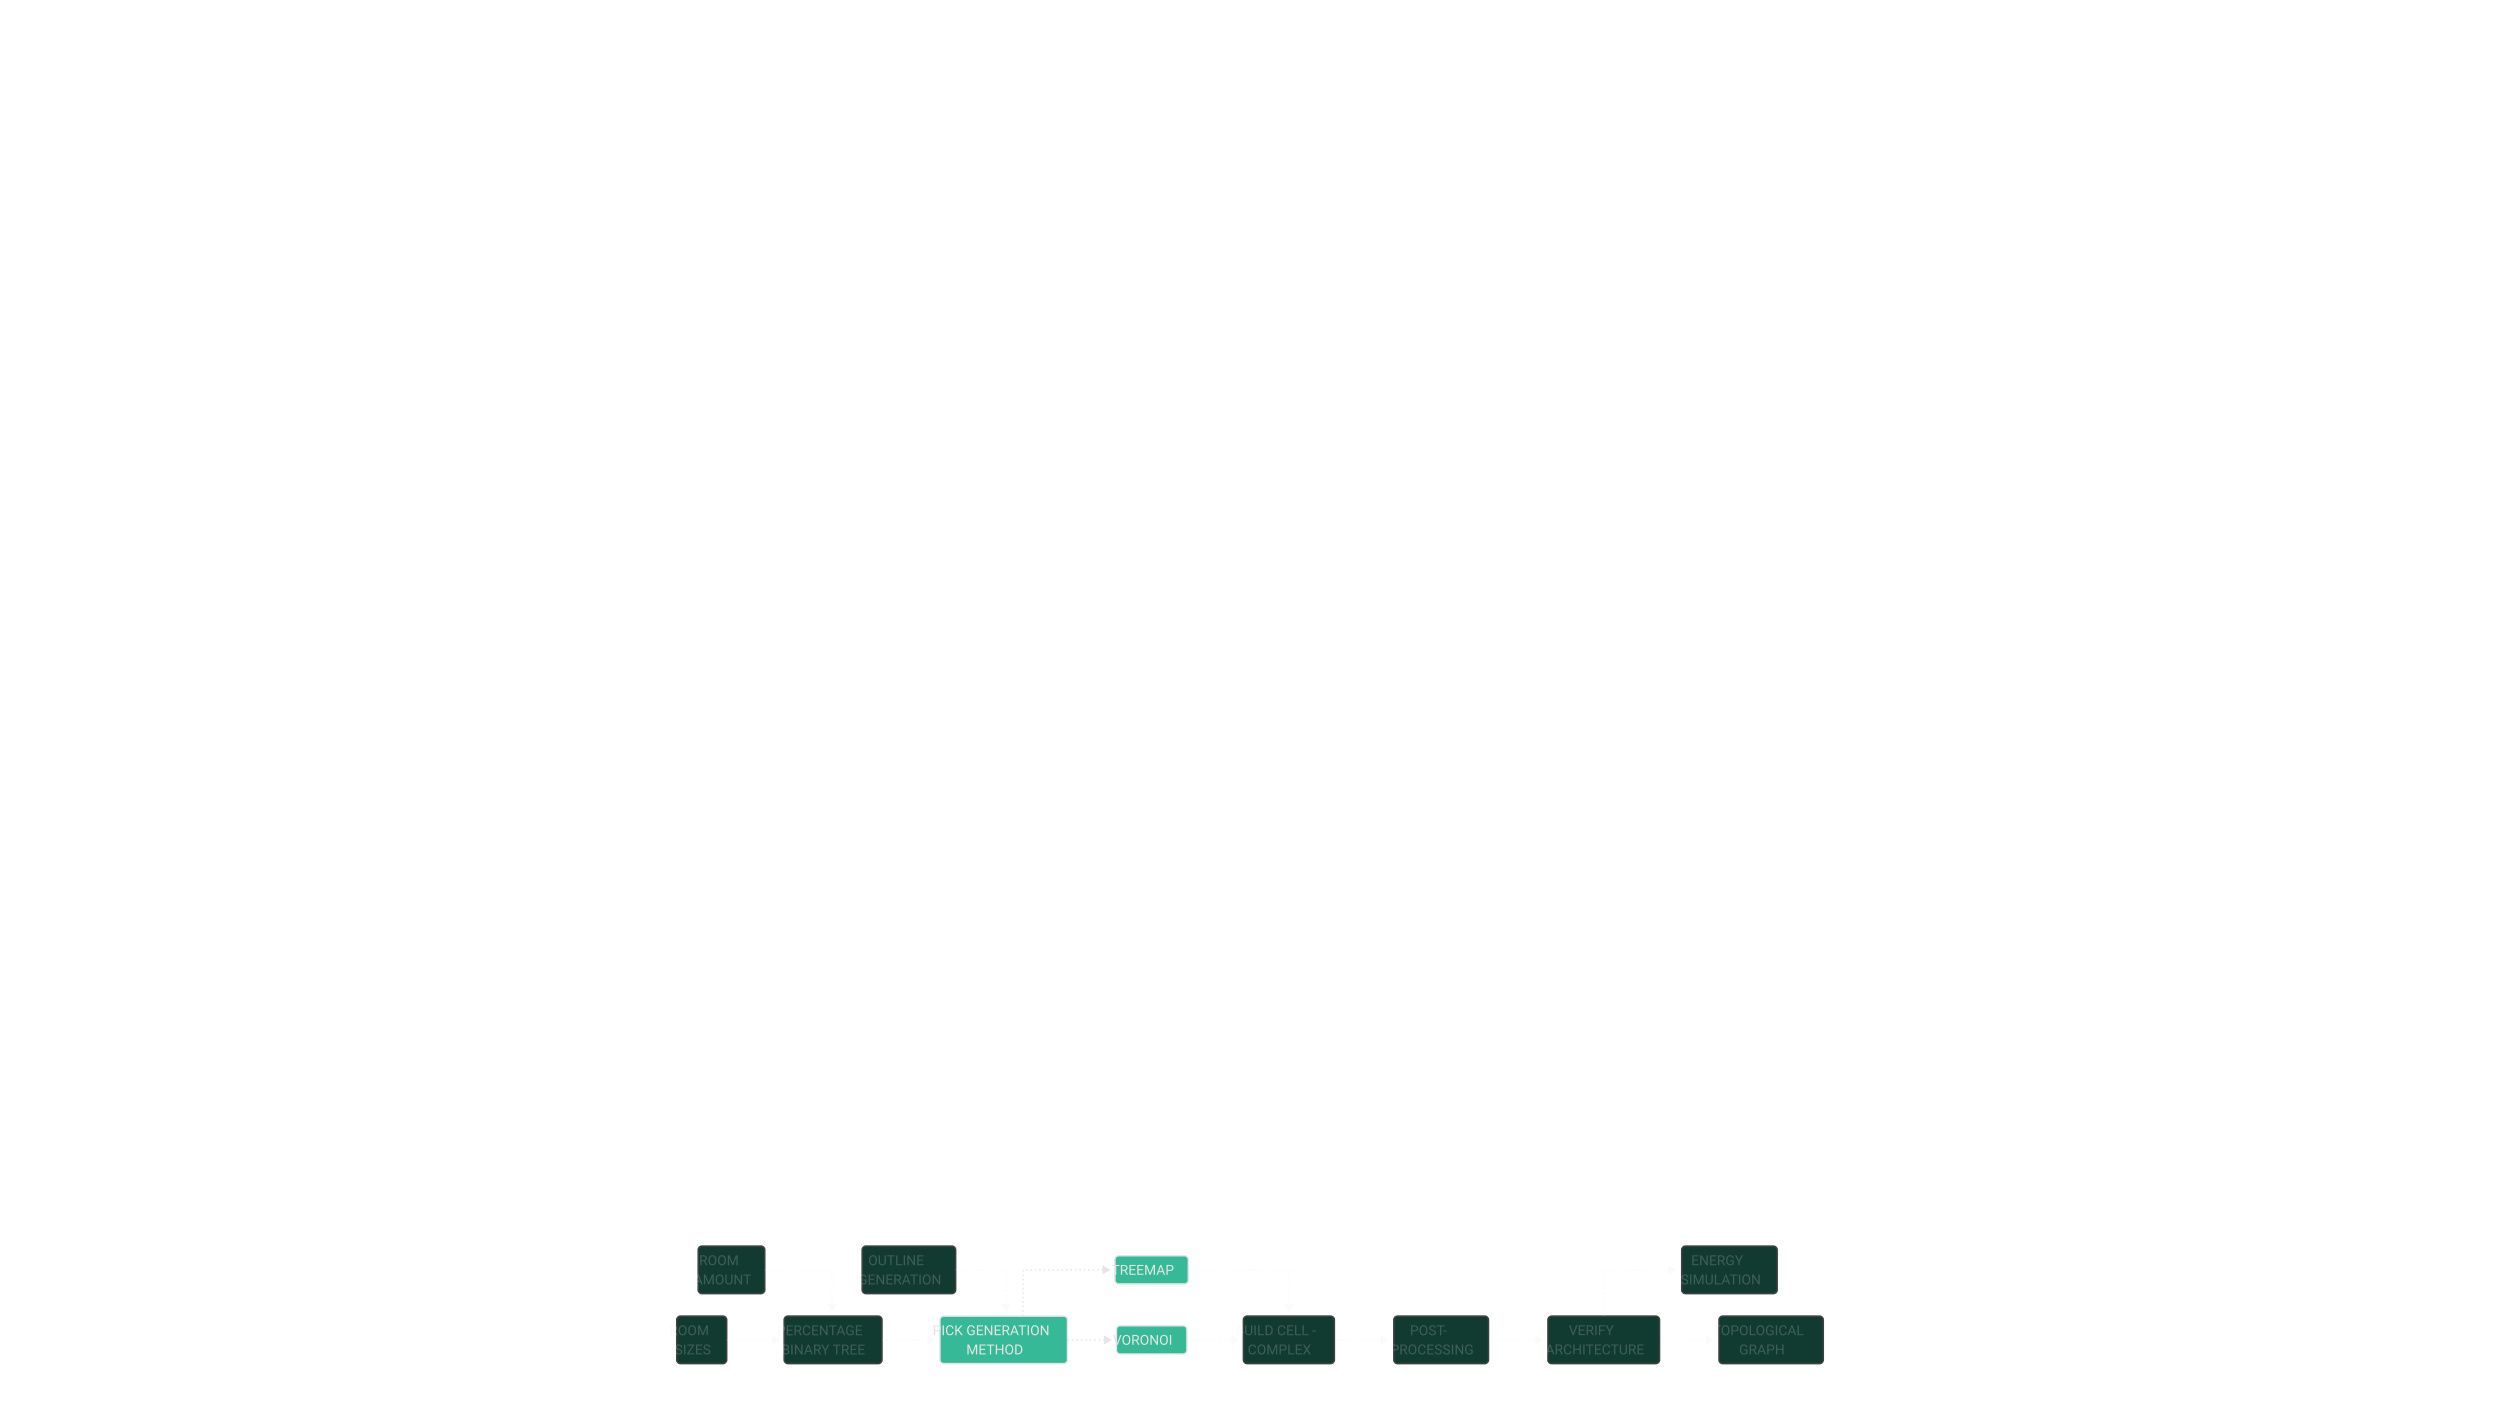
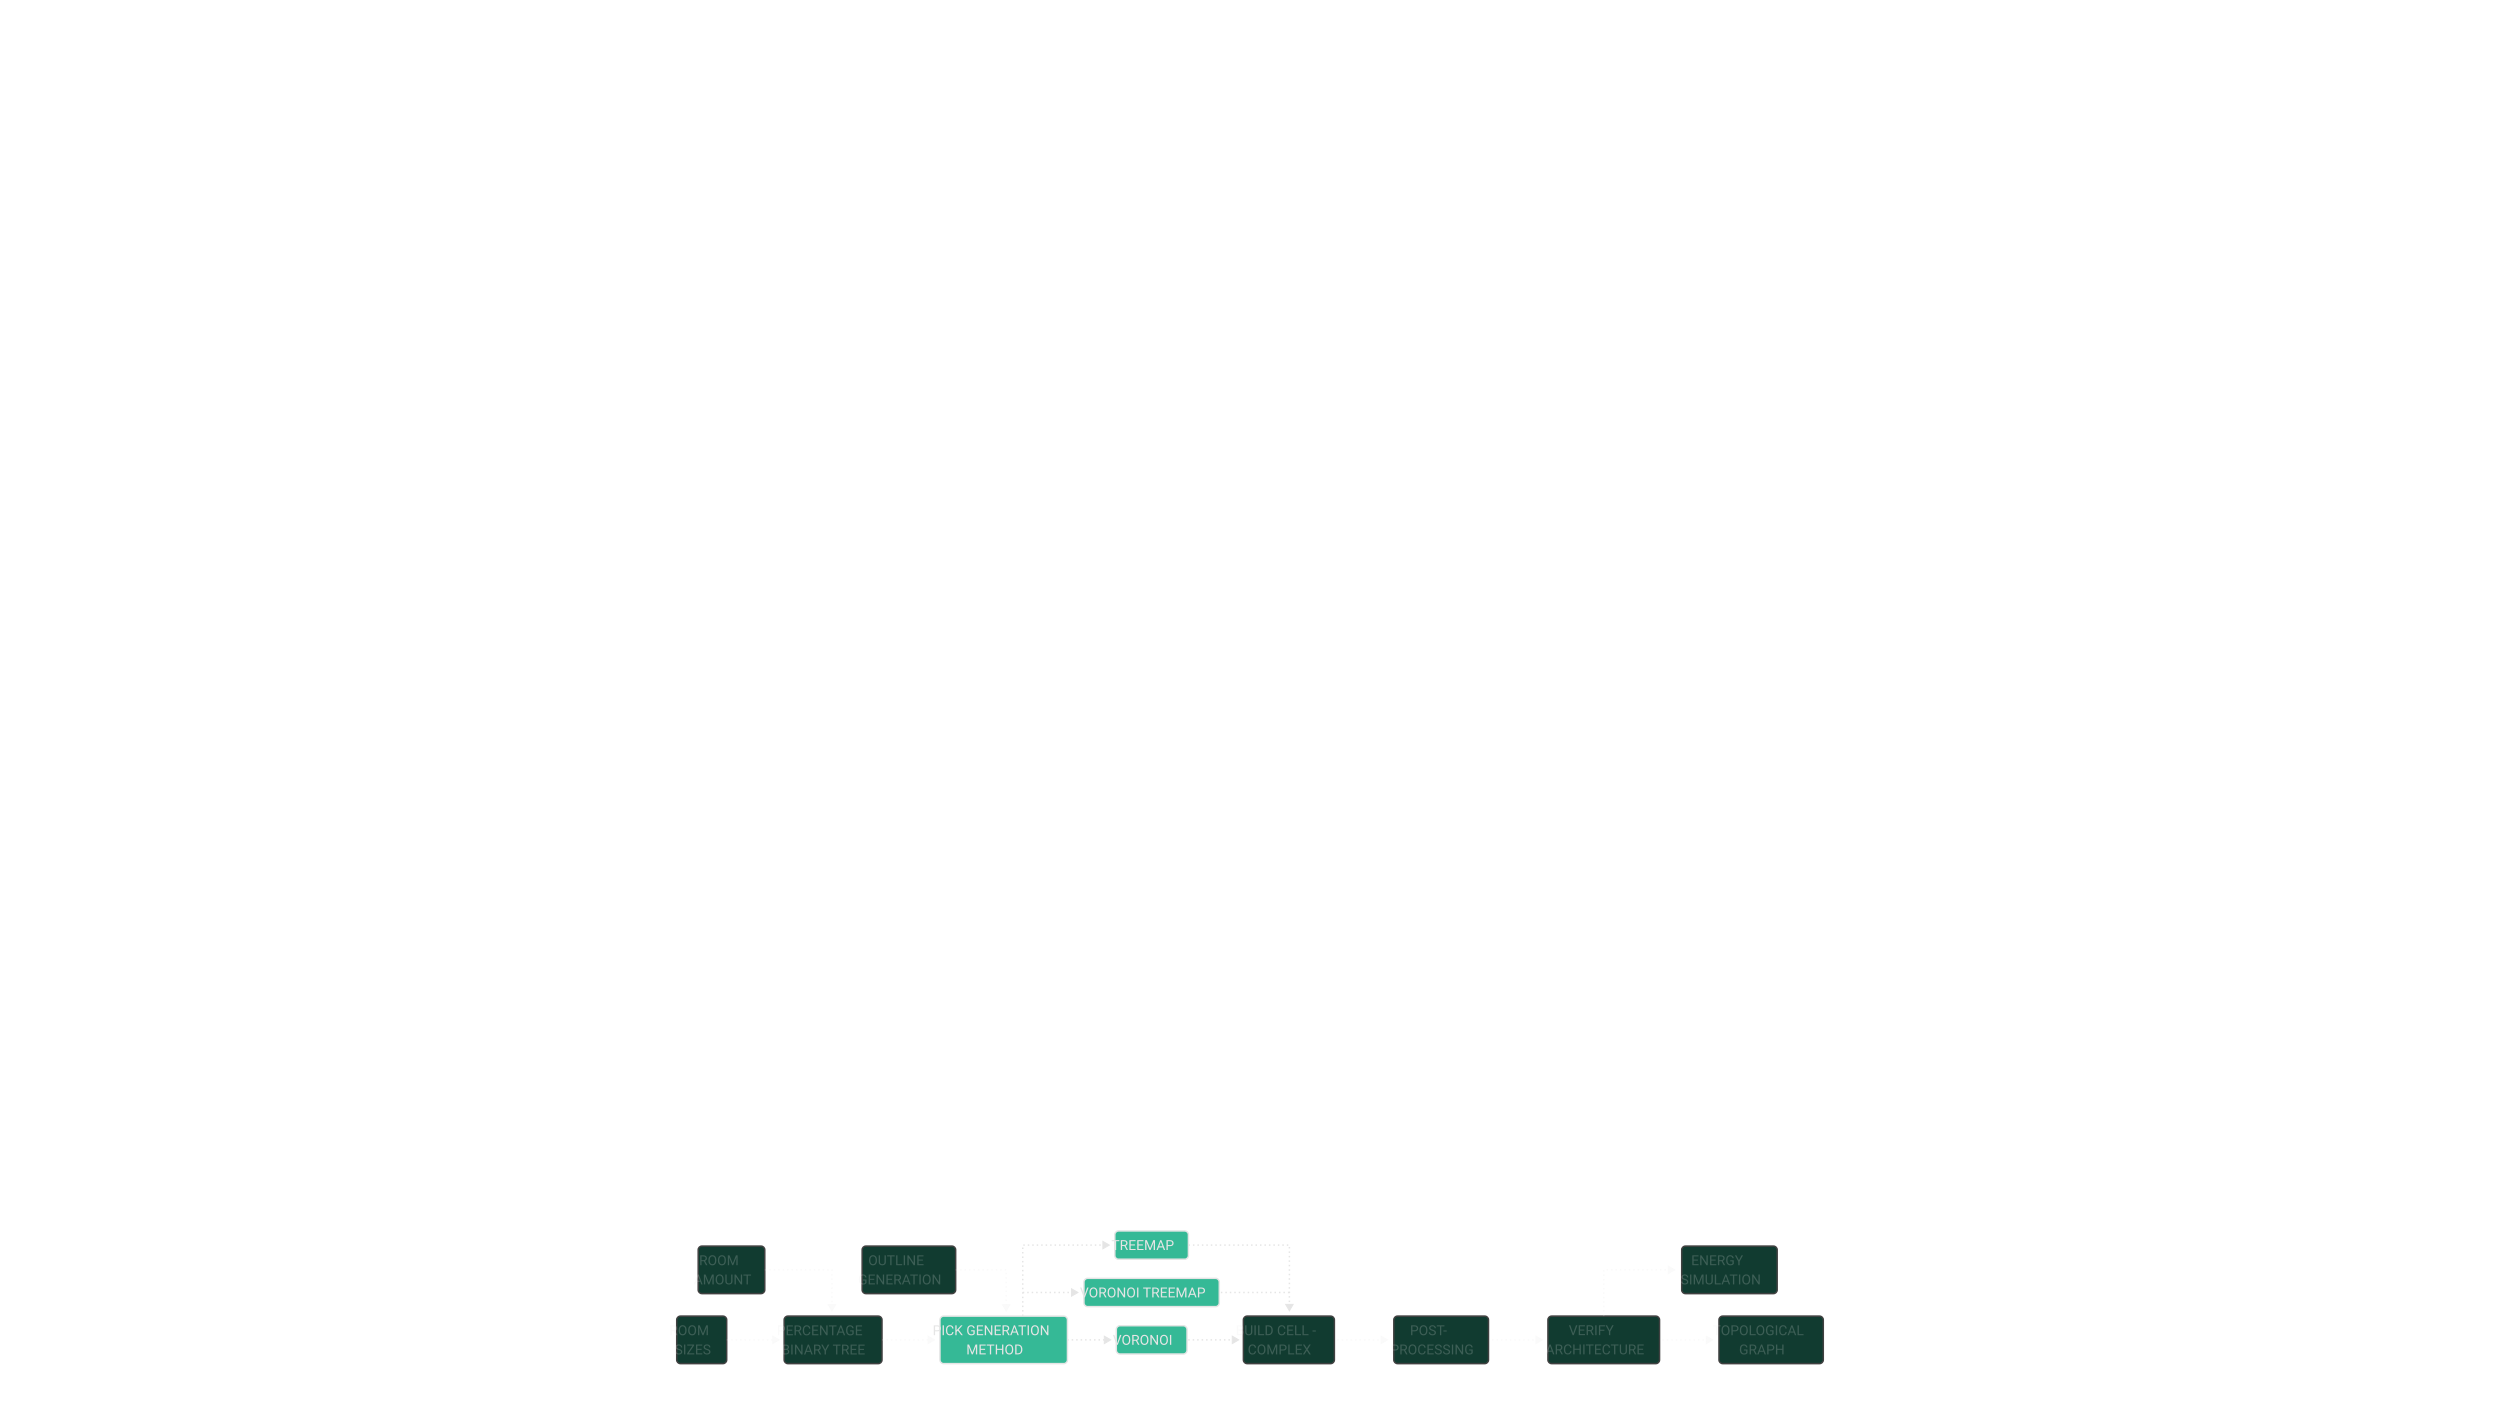
<svg xmlns="http://www.w3.org/2000/svg" id="svg1" width="1920" height="1080" version="1.1" viewBox="0 0 1920 1080" xml:space="preserve">
  <defs id="defs1">
    <marker style="overflow:visible" id="TriangleStart-3-7" refX="0" refY="0" orient="auto-start-reverse" markerWidth="5.324" markerHeight="6.155" viewBox="0 0 5.324 6.155" preserveAspectRatio="xMidYMid">
      <path transform="scale(0.5)" style="fill:context-stroke;fill-rule:evenodd;stroke:context-stroke;stroke-width:1pt" d="M 5.77,0 -2.88,5 V -5 Z" id="path135-67-5" />
    </marker>
    <marker style="overflow:visible" id="TriangleStart-35" refX="0" refY="0" orient="auto-start-reverse" markerWidth="5.324" markerHeight="6.155" viewBox="0 0 5.324 6.155" preserveAspectRatio="xMidYMid">
      <path transform="scale(0.5)" style="fill:context-stroke;fill-rule:evenodd;stroke:context-stroke;stroke-width:1pt" d="M 5.77,0 -2.88,5 V -5 Z" id="path135-62" />
    </marker>
    <marker style="overflow:visible" id="TriangleStart-36" refX="0" refY="0" orient="auto-start-reverse" markerWidth="5.324" markerHeight="6.155" viewBox="0 0 5.324 6.155" preserveAspectRatio="xMidYMid">
      <path transform="scale(0.5)" style="fill:context-stroke;fill-rule:evenodd;stroke:context-stroke;stroke-width:1pt" d="M 5.77,0 -2.88,5 V -5 Z" id="path135-7" />
    </marker>
-     <marker style="overflow:visible" id="TriangleStart-0-7-1" refX="0" refY="0" orient="auto-start-reverse" markerWidth="5.324" markerHeight="6.155" viewBox="0 0 5.324 6.155" preserveAspectRatio="xMidYMid">
-       <path transform="scale(0.5)" style="fill:context-stroke;fill-rule:evenodd;stroke:context-stroke;stroke-width:1pt" d="M 5.77,0 -2.88,5 V -5 Z" id="path135-6-6-2" />
-     </marker>
    <marker style="overflow:visible" id="TriangleStart-0-70" refX="0" refY="0" orient="auto-start-reverse" markerWidth="5.324" markerHeight="6.155" viewBox="0 0 5.324 6.155" preserveAspectRatio="xMidYMid">
      <path transform="scale(0.5)" style="fill:context-stroke;fill-rule:evenodd;stroke:context-stroke;stroke-width:1pt" d="M 5.77,0 -2.88,5 V -5 Z" id="path135-6-9" />
-     </marker>
-     <marker style="overflow:visible" id="TriangleStart-2-4-3" refX="0" refY="0" orient="auto-start-reverse" markerWidth="5.324" markerHeight="6.155" viewBox="0 0 5.324 6.155" preserveAspectRatio="xMidYMid">
-       <path transform="scale(0.5)" style="fill:context-stroke;fill-rule:evenodd;stroke:context-stroke;stroke-width:1pt" d="M 5.77,0 -2.88,5 V -5 Z" id="path135-0-5-6" />
    </marker>
    <marker style="overflow:visible" id="TriangleStart-2-0" refX="0" refY="0" orient="auto-start-reverse" markerWidth="5.324" markerHeight="6.155" viewBox="0 0 5.324 6.155" preserveAspectRatio="xMidYMid">
      <path transform="scale(0.5)" style="fill:context-stroke;fill-rule:evenodd;stroke:context-stroke;stroke-width:1pt" d="M 5.77,0 -2.88,5 V -5 Z" id="path135-0-6" />
    </marker>
+     <marker style="overflow:visible" id="TriangleStart-2-4" refX="0" refY="0" orient="auto-start-reverse" markerWidth="5.324" markerHeight="6.155" viewBox="0 0 5.324 6.155" preserveAspectRatio="xMidYMid">
+       <path transform="scale(0.5)" style="fill:context-stroke;fill-rule:evenodd;stroke:context-stroke;stroke-width:1pt" d="M 5.77,0 -2.88,5 V -5 Z" id="path135-0-5" />
+     </marker>
+     <marker style="overflow:visible" id="TriangleStart-0-7" refX="0" refY="0" orient="auto-start-reverse" markerWidth="5.324" markerHeight="6.155" viewBox="0 0 5.324 6.155" preserveAspectRatio="xMidYMid">
+       <path transform="scale(0.5)" style="fill:context-stroke;fill-rule:evenodd;stroke:context-stroke;stroke-width:1pt" d="M 5.77,0 -2.88,5 V -5 Z" id="path135-6-6" />
+     </marker>
+     <marker style="overflow:visible" id="TriangleStart" refX="0" refY="0" orient="auto-start-reverse" markerWidth="5.324" markerHeight="6.155" viewBox="0 0 5.324 6.155" preserveAspectRatio="xMidYMid">
+       <path transform="scale(0.5)" style="fill:context-stroke;fill-rule:evenodd;stroke:context-stroke;stroke-width:1pt" d="M 5.77,0 -2.88,5 V -5 Z" id="path135" />
+     </marker>
  </defs>
+   <g id="g1" transform="translate(-0.0704775,-19.04939)">
+     <path style="fill:none;stroke:#e5e5e5;stroke-width:1.144;stroke-linecap:butt;stroke-linejoin:miter;stroke-miterlimit:4;stroke-dasharray:1.144, 2.288;stroke-dashoffset:0;stroke-opacity:1;marker-end:url(#TriangleStart-2-4)" d="m 819.698,1048.071 h 30.133" id="path1418-2-6-2" />
+     <path fill-rule="nonzero" fill="rgb(24.706%, 74.902%, 68.235%)" fill-opacity="1" d="m 859.097,964.412 h 50.824 c 1.58,0 2.86,1.28 2.86,2.86 v 16.014 c 0,1.58 -1.28,2.86 -2.86,2.86 h -50.824 c -1.58,0 -2.86,-1.28 -2.86,-2.86 v -16.014 c 0,-1.58 1.28,-2.86 2.86,-2.86 z" id="path525-6" style="fill:#35b996;fill-opacity:1;stroke:#e5e5e5;stroke-width:1.144;stroke-dasharray:none;stroke-opacity:1" />
+     <text xml:space="preserve" style="font-style:normal;font-weight:normal;font-size:10.676px;line-height:1.35;font-family:sans-serif;fill:#e5e5e5;fill-opacity:1;stroke:none;stroke-width:0.572" x="884.628" y="979.074" id="text598-20-2-9">
+       <tspan x="884.628" y="979.074" style="font-style:normal;font-variant:normal;font-weight:normal;font-stretch:normal;font-size:10.676px;font-family:Roboto;-inkscape-font-specification:Roboto;text-align:center;text-anchor:middle;fill:#e5e5e5;fill-opacity:1;stroke-width:0.572" id="tspan1636-9-37">TREEMAP</tspan>
+     </text>
+     <path style="fill:none;stroke:#e5e5e5;stroke-width:1.144;stroke-linecap:butt;stroke-linejoin:miter;stroke-miterlimit:4;stroke-dasharray:1.144, 2.288;stroke-dashoffset:0;stroke-opacity:1;marker-end:url(#TriangleStart-0-7)" d="m 785.542,1029.769 v -54.49 h 63.202" id="path3004-5" />
+     <path fill-rule="nonzero" fill="rgb(24.706%, 74.902%, 68.235%)" fill-opacity="1" d="m 860.259,1037.204 h 48.596 c 1.58,0 2.86,1.28 2.86,2.86 v 16.015 c 0,1.579 -1.28,2.86 -2.86,2.86 h -48.596 c -1.58,0 -2.86,-1.28 -2.86,-2.86 v -16.015 c 0,-1.58 1.28,-2.86 2.86,-2.86 z" id="path3312" style="fill:#35b996;fill-opacity:1;stroke:#e5e5e5;stroke-width:1.144;stroke-dasharray:none;stroke-opacity:1" />
+     <text xml:space="preserve" style="font-style:normal;font-weight:normal;font-size:10.676px;line-height:1.35;font-family:sans-serif;fill:#e5e5e5;fill-opacity:1;stroke:none;stroke-width:0.572" x="884.554" y="1051.866" id="text598-20-2-7">
+       <tspan x="884.554" y="1051.866" style="font-style:normal;font-variant:normal;font-weight:normal;font-stretch:normal;font-size:10.676px;font-family:Roboto;-inkscape-font-specification:Roboto;text-align:center;text-anchor:middle;fill:#e5e5e5;fill-opacity:1;stroke-width:0.572" id="tspan1636-9-3">VORONOI</tspan>
+     </text>
+     <path style="fill:none;stroke:#e5e5e5;stroke-width:1.144;stroke-linecap:butt;stroke-linejoin:miter;stroke-miterlimit:4;stroke-dasharray:1.144, 2.288;stroke-dashoffset:0;stroke-opacity:1;marker-start:url(#TriangleStart)" d="M 948.085,1048.071 H 911.715" id="path3686" />
+     <path style="fill:none;stroke:#e5e5e5;stroke-width:1.144;stroke-linecap:butt;stroke-linejoin:miter;stroke-miterlimit:4;stroke-dasharray:1.144, 2.288;stroke-dashoffset:0;stroke-opacity:1;marker-start:url(#TriangleStart)" d="M 990.326,1022.471 V 975.279 H 912.781" id="path3688" />
+     <path style="fill:none;stroke:#e5e5e5;stroke-width:1.144;stroke-linecap:butt;stroke-linejoin:miter;stroke-miterlimit:4;stroke-dasharray:1.144, 2.288;stroke-dashoffset:0;stroke-opacity:1" d="M 990.326,1011.675 H 936.484" id="path3688-3" />
+     <path fill-rule="nonzero" fill="rgb(24.706%, 74.902%, 68.235%)" fill-opacity="1" d="m 835.394,1000.808 h 98.23 c 1.58,0 2.86,1.28 2.86,2.86 v 16.015 c 0,1.58 -1.28,2.86 -2.86,2.86 h -98.23 c -1.58,0 -2.86,-1.28 -2.86,-2.86 v -16.015 c 0,-1.579 1.28,-2.86 2.86,-2.86 z" id="path4" style="fill:#35b996;fill-opacity:1;stroke:#e5e5e5;stroke-width:1.144;stroke-dasharray:none;stroke-opacity:1" />
+     <text xml:space="preserve" style="font-style:normal;font-weight:normal;font-size:10.676px;line-height:1.35;font-family:sans-serif;fill:#e5e5e5;fill-opacity:1;stroke:none;stroke-width:0.572" x="884.634" y="1015.47" id="text4">
+       <tspan x="884.634" y="1015.47" style="font-style:normal;font-variant:normal;font-weight:normal;font-stretch:normal;font-size:10.676px;font-family:Roboto;-inkscape-font-specification:Roboto;text-align:center;text-anchor:middle;fill:#e5e5e5;fill-opacity:1;stroke-width:0.572" id="tspan4">VORONOI TREEMAP</tspan>
+     </text>
+     <path style="fill:none;stroke:#e5e5e5;stroke-width:1.144;stroke-linecap:butt;stroke-linejoin:miter;stroke-miterlimit:4;stroke-dasharray:1.144, 2.288;stroke-dashoffset:0;stroke-opacity:1;marker-end:url(#TriangleStart-0-7)" d="M 785.542,1011.675 H 824.615" id="path6" />
+   </g>
  <g id="g5-6" transform="matrix(0.5703585,0,0,0.5703585,519.135,940.4609)">
    <g id="use529-1" style="fill:#ebebeb;fill-opacity:1" transform="translate(1191.805,-4.999993)" />
    <g id="use537-8" style="fill:#ebebeb;fill-opacity:1" transform="translate(1235.805,-4.999993)" />
    <path fill-rule="nonzero" fill="rgb(24.706%, 74.902%, 68.235%)" fill-opacity="1" d="m 6,123.272 h 57.335 c 2.762,0 5,2.238 5,5 v 54 c 0,2.758 -2.238,5 -5,5 H 6 c -2.762,0 -5,-2.242 -5,-5 v -54 c 0,-2.762 2.238,-5 5,-5 z" id="path73-7" style="fill:#113b30;fill-opacity:1;stroke:#404040;stroke-width:2;stroke-dasharray:none;stroke-opacity:1" />
    <path fill-rule="nonzero" fill="rgb(24.706%, 74.902%, 68.235%)" fill-opacity="1" d="m 255.696,29 h 115.938 c 2.762,0 5,2.238 5,5 v 54 c 0,2.758 -2.238,5 -5,5 H 255.696 c -2.762,0 -5,-2.242 -5,-5 v -54 c 0,-2.762 2.238,-5 5,-5 z" id="path127-9" style="fill:#113b30;fill-opacity:1;stroke:#404040;stroke-width:2;stroke-dasharray:none;stroke-opacity:1" />
    <g id="use141-2" style="fill:#ebebeb;fill-opacity:1" transform="translate(763.3048,57.27172)" />
    <g id="use175-0" style="fill:#ebebeb;fill-opacity:1" transform="translate(925.1348,57.27172)" />
    <g id="use187-2" style="fill:#ebebeb;fill-opacity:1" transform="translate(984.1348,57.27172)" />
    <g id="use213-3" style="fill:#ebebeb;fill-opacity:1" transform="translate(962.6738,83.27172)" />
    <g id="use219-7" style="fill:#ebebeb;fill-opacity:1" transform="translate(990.6738,83.27172)" />
    <path fill-rule="nonzero" fill="rgb(24.706%, 74.902%, 68.235%)" fill-opacity="1" d="m 34.916,29 h 79.688 c 2.762,0 5,2.238 5,5 v 54 c 0,2.762 -2.238,5 -5,5 h -79.688 c -2.762,0 -5,-2.238 -5,-5 V 34 c 0,-2.762 2.238,-5 5,-5 z" id="path231-5" style="fill:#113b30;fill-opacity:1;stroke:#404040;stroke-width:2;stroke-dasharray:none;stroke-opacity:1" />
    <path fill-rule="nonzero" fill="rgb(24.706%, 74.902%, 68.235%)" fill-opacity="1" d="m 150.674,123.272 h 121.776 c 2.762,0 5,2.238 5,5 v 54 c 0,2.762 -2.238,5 -5,5 H 150.674 c -2.762,0 -5,-2.238 -5,-5 v -54 c 0,-2.762 2.238,-5 5,-5 z" id="path255-9" style="fill:#113b30;fill-opacity:1;stroke:#404040;stroke-width:2;stroke-dasharray:none;stroke-opacity:1" />
    <g id="use265-2" style="fill:#ebebeb;fill-opacity:1" transform="translate(486.4749,57.27172)" />
    <g id="use299-2" style="fill:#ebebeb;fill-opacity:1" transform="translate(521.5609,83.27172)" />
    <g id="use347-8" style="fill:#ebebeb;fill-opacity:1" transform="translate(1224.965,83.27172)" />
    <path fill-rule="nonzero" fill="rgb(24.706%, 74.902%, 68.235%)" fill-opacity="1" d="m 769.049,123.272 h 112.549 c 2.762,0 5,2.238 5,5 v 54 c 0,2.762 -2.238,5 -5,5 h -112.549 c -2.762,0 -5,-2.238 -5,-5 v -54 c 0,-2.762 2.238,-5 5,-5 z" id="path363-9" style="fill:#113b30;fill-opacity:1;stroke:#404040;stroke-width:2;stroke-dasharray:none;stroke-opacity:1" />
    <g id="use381-7" style="fill:#ebebeb;fill-opacity:1" transform="translate(1479.795,57.27172)" />
    <g id="use399-3" style="fill:#ebebeb;fill-opacity:1" transform="translate(1425.982,83.27172)" />
    <g id="use407-6" style="fill:#ebebeb;fill-opacity:1" transform="translate(1471.982,83.27172)" />
    <path style="opacity:0.21;fill:none;stroke:#e5e5e5;stroke-width:2;stroke-linecap:butt;stroke-linejoin:miter;stroke-miterlimit:4;stroke-dasharray:2, 4;stroke-dashoffset:0;stroke-opacity:1;marker-end:url(#TriangleStart-35)" d="m 68.335,155.272 h 64.918" id="path1418-2-1" />
    <path style="opacity:0.21;fill:none;stroke:#e5e5e5;stroke-width:2;stroke-linecap:butt;stroke-linejoin:miter;stroke-miterlimit:4;stroke-dasharray:2, 4;stroke-dashoffset:0;stroke-opacity:1;marker-end:url(#TriangleStart-2-0)" d="m 277.45,155.272 h 64.918" id="path1418-2-6-29" />
-     <path style="opacity:1;fill:none;stroke:#e5e5e5;stroke-width:2;stroke-linecap:butt;stroke-linejoin:miter;stroke-miterlimit:4;stroke-dasharray:2, 4;stroke-dashoffset:0;stroke-opacity:1;marker-end:url(#TriangleStart-2-4-3)" d="m 527.163,155.272 h 52.685" id="path1418-2-6-2-3" />
    <path style="opacity:0.21;fill:none;stroke:#e5e5e5;stroke-width:2;stroke-linecap:butt;stroke-linejoin:miter;stroke-miterlimit:4;stroke-dasharray:2, 4;stroke-dashoffset:0;stroke-opacity:1;marker-end:url(#TriangleStart-0-70)" d="m 119.604,61 h 90.365 v 49.73" id="path1418-2-3-1" />
    <text xml:space="preserve" style="font-style:normal;font-weight:normal;font-size:18.667px;line-height:1.35;font-family:sans-serif;opacity:0.21;fill:#e5e5e5;fill-opacity:1;stroke:none" x="313.44" y="54.711" id="text598-9">
      <tspan id="tspan596-4" x="313.44" y="54.711" style="font-style:normal;font-variant:normal;font-weight:normal;font-stretch:normal;font-size:18.667px;font-family:Roboto;-inkscape-font-specification:Roboto;text-align:center;text-anchor:middle;fill:#e5e5e5;fill-opacity:1">OUTLINE</tspan>
      <tspan x="313.44" y="80.56" id="tspan600-7" style="font-style:normal;font-variant:normal;font-weight:normal;font-stretch:normal;font-size:18.667px;font-family:Roboto;-inkscape-font-specification:Roboto;text-align:center;text-anchor:middle;fill:#e5e5e5;fill-opacity:1">GENERATION</tspan>
    </text>
    <path fill-rule="nonzero" fill="rgb(24.706%, 74.902%, 68.235%)" fill-opacity="1" d="m 360.471,123.272 h 161.693 c 2.762,0 5,2.238 5,5 v 54 c 0,2.762 -2.238,5 -5,5 H 360.471 c -2.762,0 -5,-2.238 -5,-5 v -54 c 0,-2.762 2.238,-5 5,-5 z" id="path165-1-8" style="fill:#35b996;fill-opacity:1;stroke:#e5e5e5;stroke-width:2;stroke-dasharray:none;stroke-opacity:1" />
    <text xml:space="preserve" style="font-style:normal;font-weight:normal;font-size:18.667px;line-height:1.35;font-family:sans-serif;opacity:1;fill:#e5e5e5;fill-opacity:1;stroke:none" x="441.331" y="148.983" id="text598-20-5-4">
      <tspan x="441.331" y="148.983" id="tspan600-3-5-5" style="font-style:normal;font-variant:normal;font-weight:normal;font-stretch:normal;font-size:18.667px;font-family:Roboto;-inkscape-font-specification:Roboto;text-align:center;text-anchor:middle;fill:#e5e5e5;fill-opacity:1">PICK GENERATION</tspan>
      <tspan x="441.331" y="174.832" style="font-style:normal;font-variant:normal;font-weight:normal;font-stretch:normal;font-size:18.667px;font-family:Roboto;-inkscape-font-specification:Roboto;text-align:center;text-anchor:middle;fill:#e5e5e5;fill-opacity:1" id="tspan1636-4-0">METHOD</tspan>
-     </text>
-     <path fill-rule="nonzero" fill="rgb(24.706%, 74.902%, 68.235%)" fill-opacity="1" d="m 596.05,41.993 h 88.862 c 2.762,0 5,2.238 5,5 v 28 c 0,2.762 -2.238,5 -5,5 h -88.862 c -2.762,0 -5,-2.238 -5,-5 v -28 c 0,-2.762 2.238,-5 5,-5 z" id="path525-6-3" style="fill:#35b996;fill-opacity:1;stroke:#e5e5e5;stroke-width:2;stroke-dasharray:none;stroke-opacity:1" />
-     <text xml:space="preserve" style="font-style:normal;font-weight:normal;font-size:18.667px;line-height:1.35;font-family:sans-serif;opacity:1;fill:#e5e5e5;fill-opacity:1;stroke:none" x="640.689" y="67.629" id="text598-20-2-9-6">
-       <tspan x="640.689" y="67.629" style="font-style:normal;font-variant:normal;font-weight:normal;font-stretch:normal;font-size:18.667px;font-family:Roboto;-inkscape-font-specification:Roboto;text-align:center;text-anchor:middle;fill:#e5e5e5;fill-opacity:1" id="tspan1636-9-37-1">TREEMAP</tspan>
    </text>
    <text xml:space="preserve" style="font-style:normal;font-weight:normal;font-size:18.667px;line-height:1.35;font-family:sans-serif;opacity:0.21;fill:#e5e5e5;fill-opacity:1;stroke:none" x="824.736" y="148.983" id="text598-20-2-7-2-0">
      <tspan x="824.736" y="148.983" style="font-style:normal;font-variant:normal;font-weight:normal;font-stretch:normal;font-size:18.667px;font-family:Roboto;-inkscape-font-specification:Roboto;text-align:center;text-anchor:middle;fill:#e5e5e5;fill-opacity:1" id="tspan1917-6">BUILD CELL -</tspan>
      <tspan x="824.736" y="174.832" style="font-style:normal;font-variant:normal;font-weight:normal;font-stretch:normal;font-size:18.667px;font-family:Roboto;-inkscape-font-specification:Roboto;text-align:center;text-anchor:middle;fill:#e5e5e5;fill-opacity:1" id="tspan3684-3">COMPLEX</tspan>
    </text>
    <path fill-rule="nonzero" fill="rgb(24.706%, 74.902%, 68.235%)" fill-opacity="1" d="m 1179.124,123.272 h 140.319 c 2.762,0 5,2.238 5,5 v 54 c 0,2.762 -2.238,5 -5,5 h -140.319 c -2.762,0 -5,-2.238 -5,-5 v -54 c 0,-2.762 2.238,-5 5,-5 z" id="path363-3-2" style="fill:#113b30;fill-opacity:1;stroke:#404040;stroke-width:2;stroke-dasharray:none;stroke-opacity:1" />
    <text xml:space="preserve" style="font-style:normal;font-weight:normal;font-size:18.667px;line-height:1.35;font-family:sans-serif;opacity:0.21;fill:#e5e5e5;fill-opacity:1;stroke:none" x="1249.475" y="148.892" id="text598-20-2-7-2-4-0">
      <tspan x="1249.475" y="148.892" style="font-style:normal;font-variant:normal;font-weight:normal;font-stretch:normal;font-size:18.667px;font-family:Roboto;-inkscape-font-specification:Roboto;text-align:center;text-anchor:middle;fill:#e5e5e5;fill-opacity:1" id="tspan1917-8-6">VERIFY</tspan>
      <tspan x="1249.475" y="174.741" style="font-style:normal;font-variant:normal;font-weight:normal;font-stretch:normal;font-size:18.667px;font-family:Roboto;-inkscape-font-specification:Roboto;text-align:center;text-anchor:middle;fill:#e5e5e5;fill-opacity:1" id="tspan1978-1">ARCHITECTURE</tspan>
    </text>
    <path fill-rule="nonzero" fill="rgb(24.706%, 74.902%, 68.235%)" fill-opacity="1" d="m 1409.443,123.272 h 130.479 c 2.762,0 5,2.238 5,5 v 54 c 0,2.762 -2.238,5 -5,5 h -130.479 c -2.762,0 -5,-2.238 -5,-5 v -54 c 0,-2.762 2.238,-5 5,-5 z" id="path363-3-4-5" style="fill:#113b30;fill-opacity:1;stroke:#404040;stroke-width:2;stroke-dasharray:none;stroke-opacity:1" />
    <text xml:space="preserve" style="font-style:normal;font-weight:normal;font-size:18.667px;line-height:1.35;font-family:sans-serif;opacity:0.21;fill:#e5e5e5;fill-opacity:1;stroke:none" x="1474.356" y="148.983" id="text598-20-2-7-2-4-3-5">
      <tspan x="1474.356" y="148.983" style="font-style:normal;font-variant:normal;font-weight:normal;font-stretch:normal;font-size:18.667px;font-family:Roboto;-inkscape-font-specification:Roboto;text-align:center;text-anchor:middle;fill:#e5e5e5;fill-opacity:1" id="tspan4058-4">TOPOLOGICAL</tspan>
      <tspan x="1474.356" y="174.832" style="font-style:normal;font-variant:normal;font-weight:normal;font-stretch:normal;font-size:18.667px;font-family:Roboto;-inkscape-font-specification:Roboto;text-align:center;text-anchor:middle;fill:#e5e5e5;fill-opacity:1" id="tspan4062-7">GRAPH</tspan>
    </text>
    <text xml:space="preserve" style="font-style:normal;font-weight:normal;font-size:18.667px;line-height:1.35;font-family:sans-serif;opacity:0.21;fill:#e5e5e5;fill-opacity:1;stroke:none" x="210.523" y="149.074" id="text598-8-6">
      <tspan x="210.523" y="149.074" id="tspan600-9-5" style="font-style:normal;font-variant:normal;font-weight:normal;font-stretch:normal;font-size:18.667px;font-family:Roboto;-inkscape-font-specification:Roboto;text-align:center;text-anchor:middle;fill:#e5e5e5;fill-opacity:1">PERCENTAGE</tspan>
      <tspan x="210.523" y="174.923" style="font-style:normal;font-variant:normal;font-weight:normal;font-stretch:normal;font-size:18.667px;font-family:Roboto;-inkscape-font-specification:Roboto;text-align:center;text-anchor:middle;fill:#e5e5e5;fill-opacity:1" id="tspan1593-6">BINARY TREE</tspan>
    </text>
    <text xml:space="preserve" style="font-style:normal;font-weight:normal;font-size:18.667px;line-height:1.35;font-family:sans-serif;opacity:0.21;fill:#e5e5e5;fill-opacity:1;stroke:none" x="74.846" y="54.711" id="text598-2-9">
      <tspan x="74.846" y="54.711" style="font-style:normal;font-variant:normal;font-weight:normal;font-stretch:normal;font-size:18.667px;font-family:Roboto;-inkscape-font-specification:Roboto;text-align:center;text-anchor:middle;fill:#e5e5e5;fill-opacity:1" id="tspan1550-3">ROOM</tspan>
      <tspan x="74.846" y="80.56" style="font-style:normal;font-variant:normal;font-weight:normal;font-stretch:normal;font-size:18.667px;font-family:Roboto;-inkscape-font-specification:Roboto;text-align:center;text-anchor:middle;fill:#e5e5e5;fill-opacity:1" id="tspan1683-7">AMOUNT</tspan>
    </text>
    <text xml:space="preserve" style="font-style:normal;font-weight:normal;font-size:18.667px;line-height:1.35;font-family:sans-serif;opacity:0.21;fill:#e5e5e5;fill-opacity:1;stroke:none" x="34.769" y="148.983" id="text598-2-7-4">
      <tspan x="34.769" y="148.983" style="font-style:normal;font-variant:normal;font-weight:normal;font-stretch:normal;font-size:18.667px;font-family:Roboto;-inkscape-font-specification:Roboto;text-align:center;text-anchor:middle;fill:#e5e5e5;fill-opacity:1" id="tspan1550-9-5">ROOM</tspan>
      <tspan x="34.769" y="174.832" style="font-style:normal;font-variant:normal;font-weight:normal;font-stretch:normal;font-size:18.667px;font-family:Roboto;-inkscape-font-specification:Roboto;text-align:center;text-anchor:middle;fill:#e5e5e5;fill-opacity:1" id="tspan1679-2">SIZES</tspan>
    </text>
    <path style="opacity:0.21;fill:none;stroke:#e5e5e5;stroke-width:2;stroke-linecap:butt;stroke-linejoin:miter;stroke-miterlimit:4;stroke-dasharray:2, 4;stroke-dashoffset:0;stroke-opacity:1;marker-end:url(#TriangleStart-0-70)" d="m 376.634,61 h 68.038 v 49.73" id="path3004-54" />
-     <path style="opacity:1;fill:none;stroke:#e5e5e5;stroke-width:2;stroke-linecap:butt;stroke-linejoin:miter;stroke-miterlimit:4;stroke-dasharray:2, 4;stroke-dashoffset:0;stroke-opacity:1;marker-end:url(#TriangleStart-0-7-1)" d="M 467.444,123.272 V 61 h 110.504" id="path3004-5-7" />
-     <path fill-rule="nonzero" fill="rgb(24.706%, 74.902%, 68.235%)" fill-opacity="1" d="m 598.082,136.272 h 84.967 c 2.762,0 5,2.238 5,5 v 28 c 0,2.762 -2.238,5 -5,5 h -84.967 c -2.762,0 -5,-2.238 -5,-5 v -28 c 0,-2.762 2.238,-5 5,-5 z" id="path3312-4" style="fill:#35b996;fill-opacity:1;stroke:#e5e5e5;stroke-width:2;stroke-dasharray:none;stroke-opacity:1" />
-     <text xml:space="preserve" style="font-style:normal;font-weight:normal;font-size:18.667px;line-height:1.35;font-family:sans-serif;opacity:1;fill:#e5e5e5;fill-opacity:1;stroke:none" x="640.559" y="161.907" id="text598-20-2-7-4">
-       <tspan x="640.559" y="161.907" style="font-style:normal;font-variant:normal;font-weight:normal;font-stretch:normal;font-size:18.667px;font-family:Roboto;-inkscape-font-specification:Roboto;text-align:center;text-anchor:middle;fill:#e5e5e5;fill-opacity:1" id="tspan1636-9-3-3">VORONOI</tspan>
-     </text>
-     <path style="opacity:0.21;fill:none;stroke:#e5e5e5;stroke-width:2;stroke-linecap:butt;stroke-linejoin:miter;stroke-miterlimit:4;stroke-dasharray:2, 4;stroke-dashoffset:0;stroke-opacity:1;marker-start:url(#TriangleStart-35)" d="M 751.639,155.272 H 688.049" id="path3686-0" />
-     <path style="opacity:0.21;fill:none;stroke:#e5e5e5;stroke-width:2;stroke-linecap:butt;stroke-linejoin:miter;stroke-miterlimit:4;stroke-dasharray:2, 4;stroke-dashoffset:0;stroke-opacity:1;marker-start:url(#TriangleStart-35)" d="M 825.493,111.043 V 61 H 689.912" id="path3688-7" />
    <path style="opacity:0.21;fill:none;stroke:#e5e5e5;stroke-width:2;stroke-linecap:butt;stroke-linejoin:miter;stroke-miterlimit:4;stroke-dasharray:2, 4;stroke-dashoffset:0;stroke-opacity:1;marker-start:url(#TriangleStart-35)" d="M 952.378,155.272 H 886.598" id="path4022-8" />
    <path style="opacity:0.21;fill:none;stroke:#e5e5e5;stroke-width:2;stroke-linecap:butt;stroke-linejoin:miter;stroke-miterlimit:4;stroke-dasharray:2, 4;stroke-dashoffset:0;stroke-opacity:1;marker-start:url(#TriangleStart-36)" d="m 1160.881,155.272 h -65.78" id="path4022-5" />
    <path style="opacity:0.21;fill:none;stroke:#e5e5e5;stroke-width:2;stroke-linecap:butt;stroke-linejoin:miter;stroke-miterlimit:4;stroke-dasharray:2, 4;stroke-dashoffset:0;stroke-opacity:1;marker-start:url(#TriangleStart-35)" d="m 1390.223,155.272 h -65.78" id="path4096-6" />
    <path style="opacity:0.21;fill:none;stroke:#e5e5e5;stroke-width:2;stroke-linecap:butt;stroke-linejoin:miter;stroke-miterlimit:4;stroke-dasharray:2, 4;stroke-dashoffset:0;stroke-opacity:1;marker-start:url(#TriangleStart-3-7)" d="m 1339.021,61 h -89.737 v 62.272" id="path4096-5-8" />
    <path fill-rule="nonzero" fill="rgb(24.706%, 74.902%, 68.235%)" fill-opacity="1" d="m 1359.241,29 h 118.594 c 2.762,0 5,2.238 5,5 v 54 c 0,2.762 -2.238,5 -5,5 h -118.594 c -2.762,0 -5,-2.238 -5,-5 v -54 c 0,-2.762 2.238,-5 5,-5 z" id="path6-8" style="fill:#113b30;fill-opacity:1;stroke:#404040;stroke-width:2;stroke-dasharray:none;stroke-opacity:1" />
    <text xml:space="preserve" style="font-style:normal;font-weight:normal;font-size:18.667px;line-height:1.35;font-family:sans-serif;opacity:0.21;fill:#e5e5e5;fill-opacity:1;stroke:none" x="1418.958" y="54.711" id="text2-4">
      <tspan x="1418.958" y="54.711" style="font-style:normal;font-variant:normal;font-weight:normal;font-stretch:normal;font-size:18.667px;font-family:Roboto;-inkscape-font-specification:Roboto;text-align:center;text-anchor:middle;fill:#e5e5e5;fill-opacity:1" id="tspan2-3">ENERGY</tspan>
      <tspan x="1418.958" y="80.56" style="font-style:normal;font-variant:normal;font-weight:normal;font-stretch:normal;font-size:18.667px;font-family:Roboto;-inkscape-font-specification:Roboto;text-align:center;text-anchor:middle;fill:#e5e5e5;fill-opacity:1" id="tspan3-1">SIMULATION</tspan>
    </text>
    <path fill-rule="nonzero" fill="rgb(24.706%, 74.902%, 68.235%)" fill-opacity="1" d="m 971.598,123.272 h 117.503 c 2.762,0 5,2.238 5,5 v 54 c 0,2.762 -2.238,5 -5,5 H 971.598 c -2.762,0 -5,-2.238 -5,-5 v -54 c 0,-2.762 2.238,-5 5,-5 z" id="path7" style="fill:#113b30;fill-opacity:1;stroke:#404040;stroke-width:2;stroke-dasharray:none;stroke-opacity:1" />
    <text xml:space="preserve" style="font-style:normal;font-weight:normal;font-size:18.667px;line-height:1.35;font-family:sans-serif;opacity:0.21;fill:#e5e5e5;fill-opacity:1;stroke:none" x="1030.268" y="148.983" id="text5">
      <tspan x="1030.268" y="148.983" style="font-style:normal;font-variant:normal;font-weight:normal;font-stretch:normal;font-size:18.667px;font-family:Roboto;-inkscape-font-specification:Roboto;text-align:center;text-anchor:middle;fill:#e5e5e5;fill-opacity:1" id="tspan5">POST-</tspan>
      <tspan x="1030.268" y="174.832" style="font-style:normal;font-variant:normal;font-weight:normal;font-stretch:normal;font-size:18.667px;font-family:Roboto;-inkscape-font-specification:Roboto;text-align:center;text-anchor:middle;fill:#e5e5e5;fill-opacity:1" id="tspan6">PROCESSING</tspan>
    </text>
  </g>
  <g id="g7" transform="translate(242,511.9997)" />
</svg>
